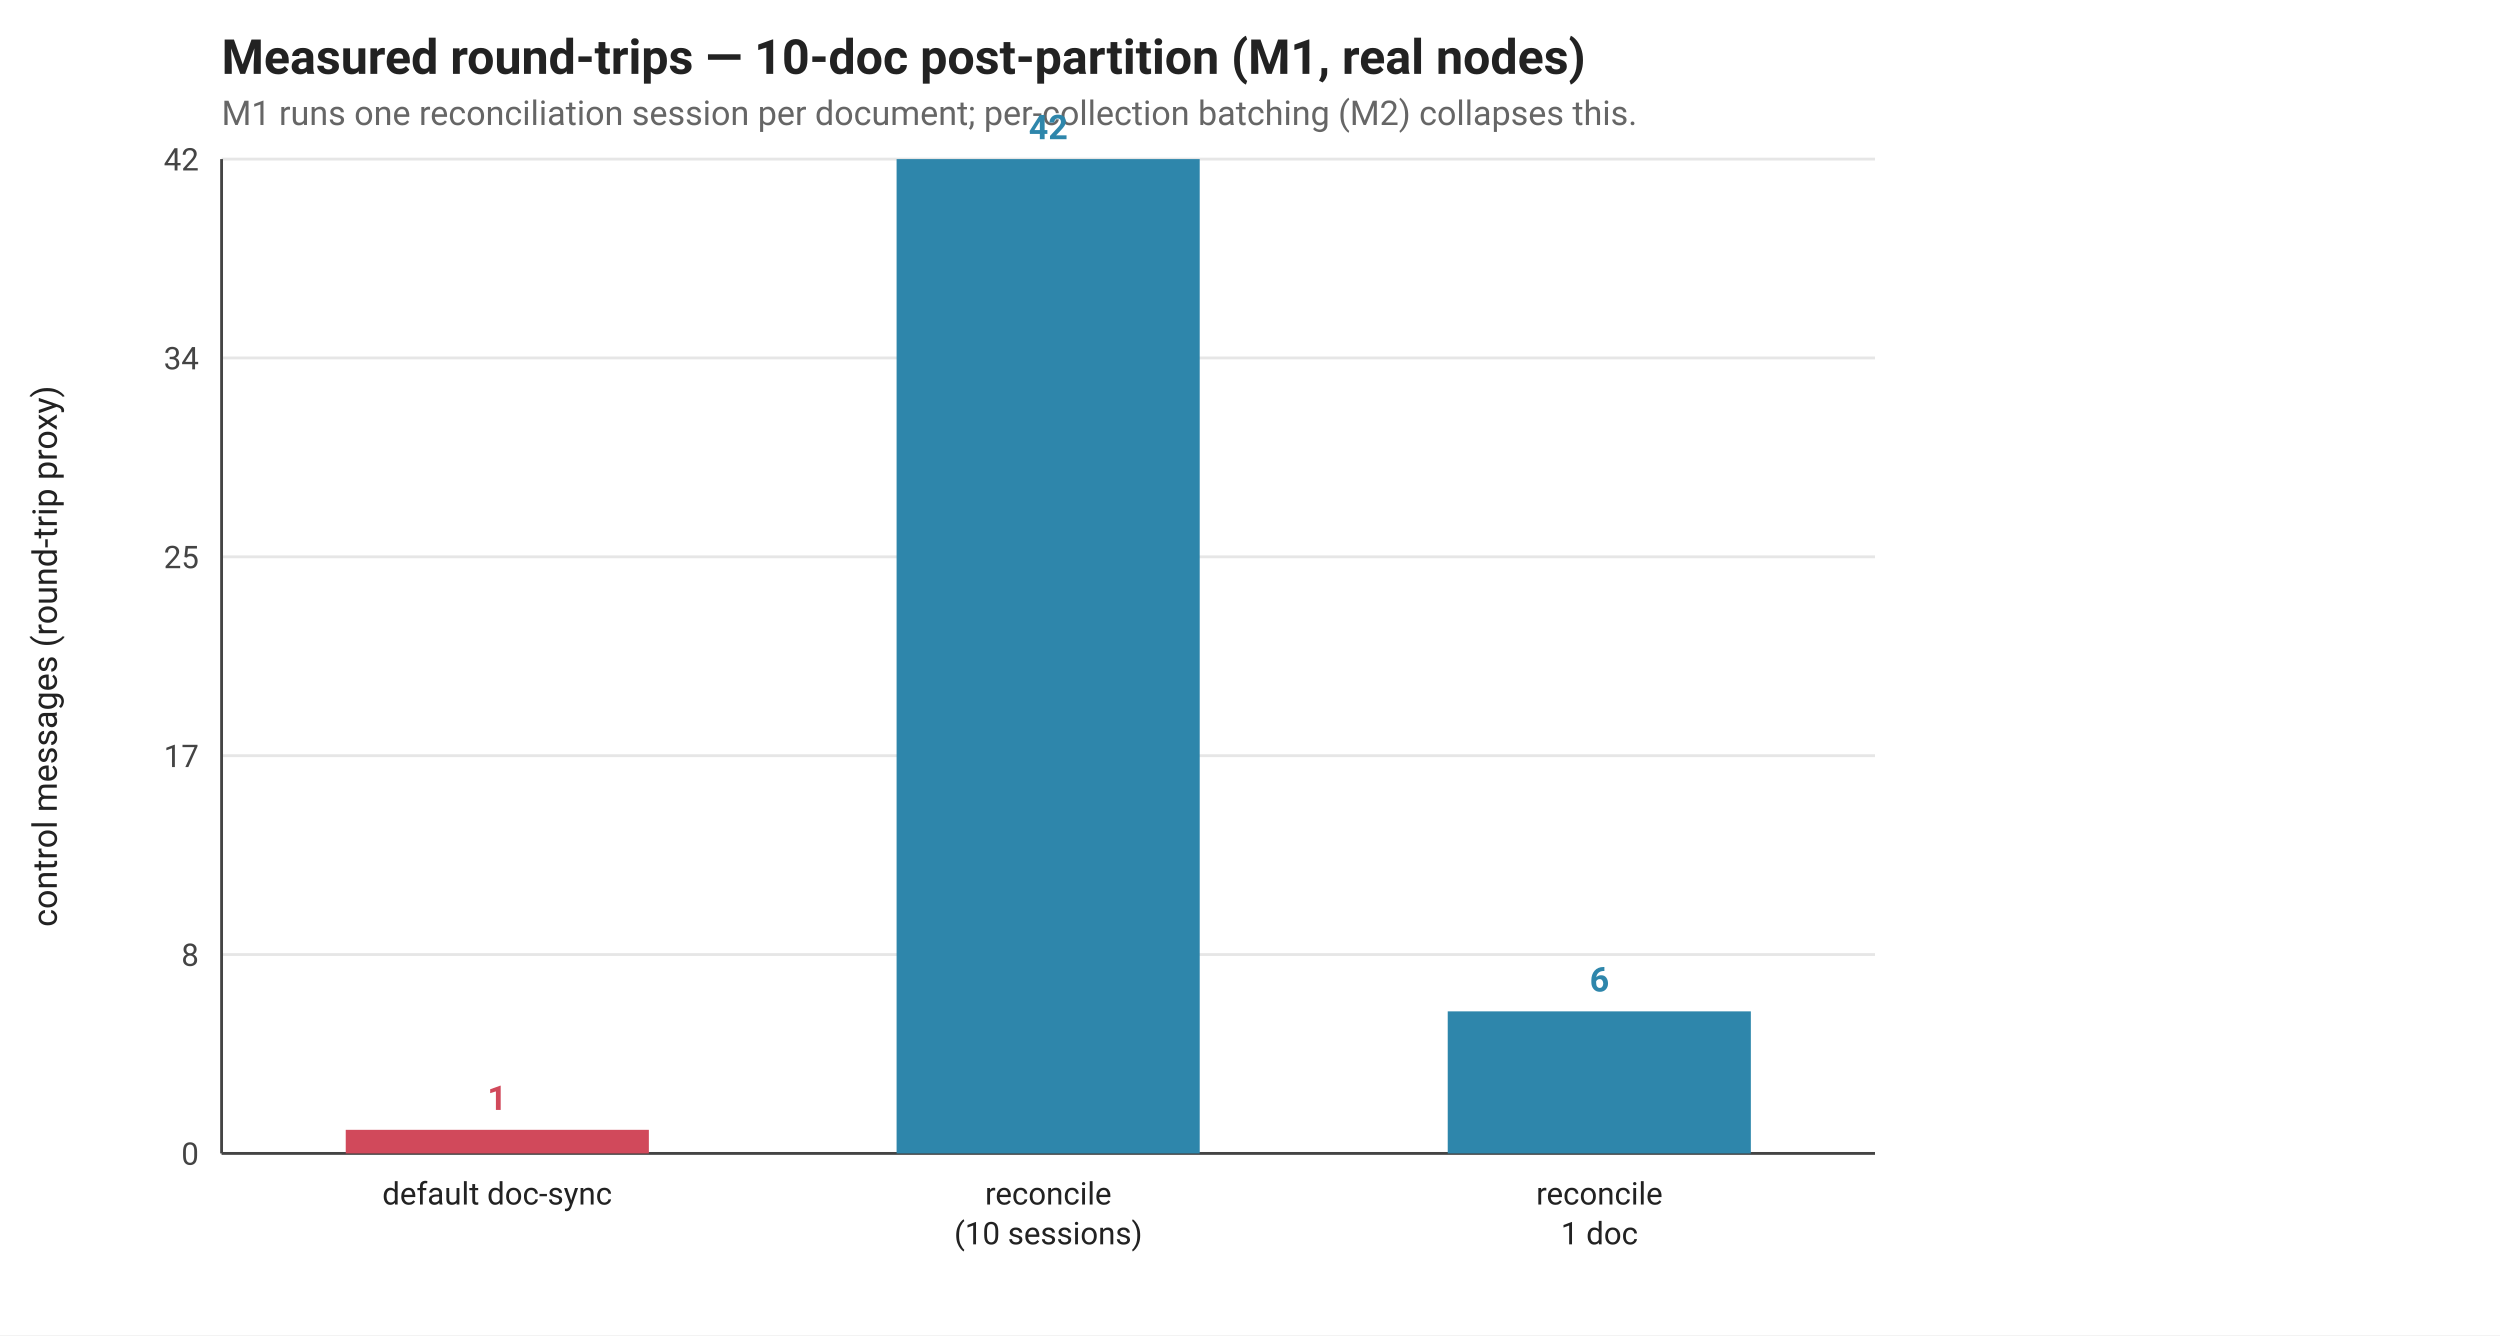
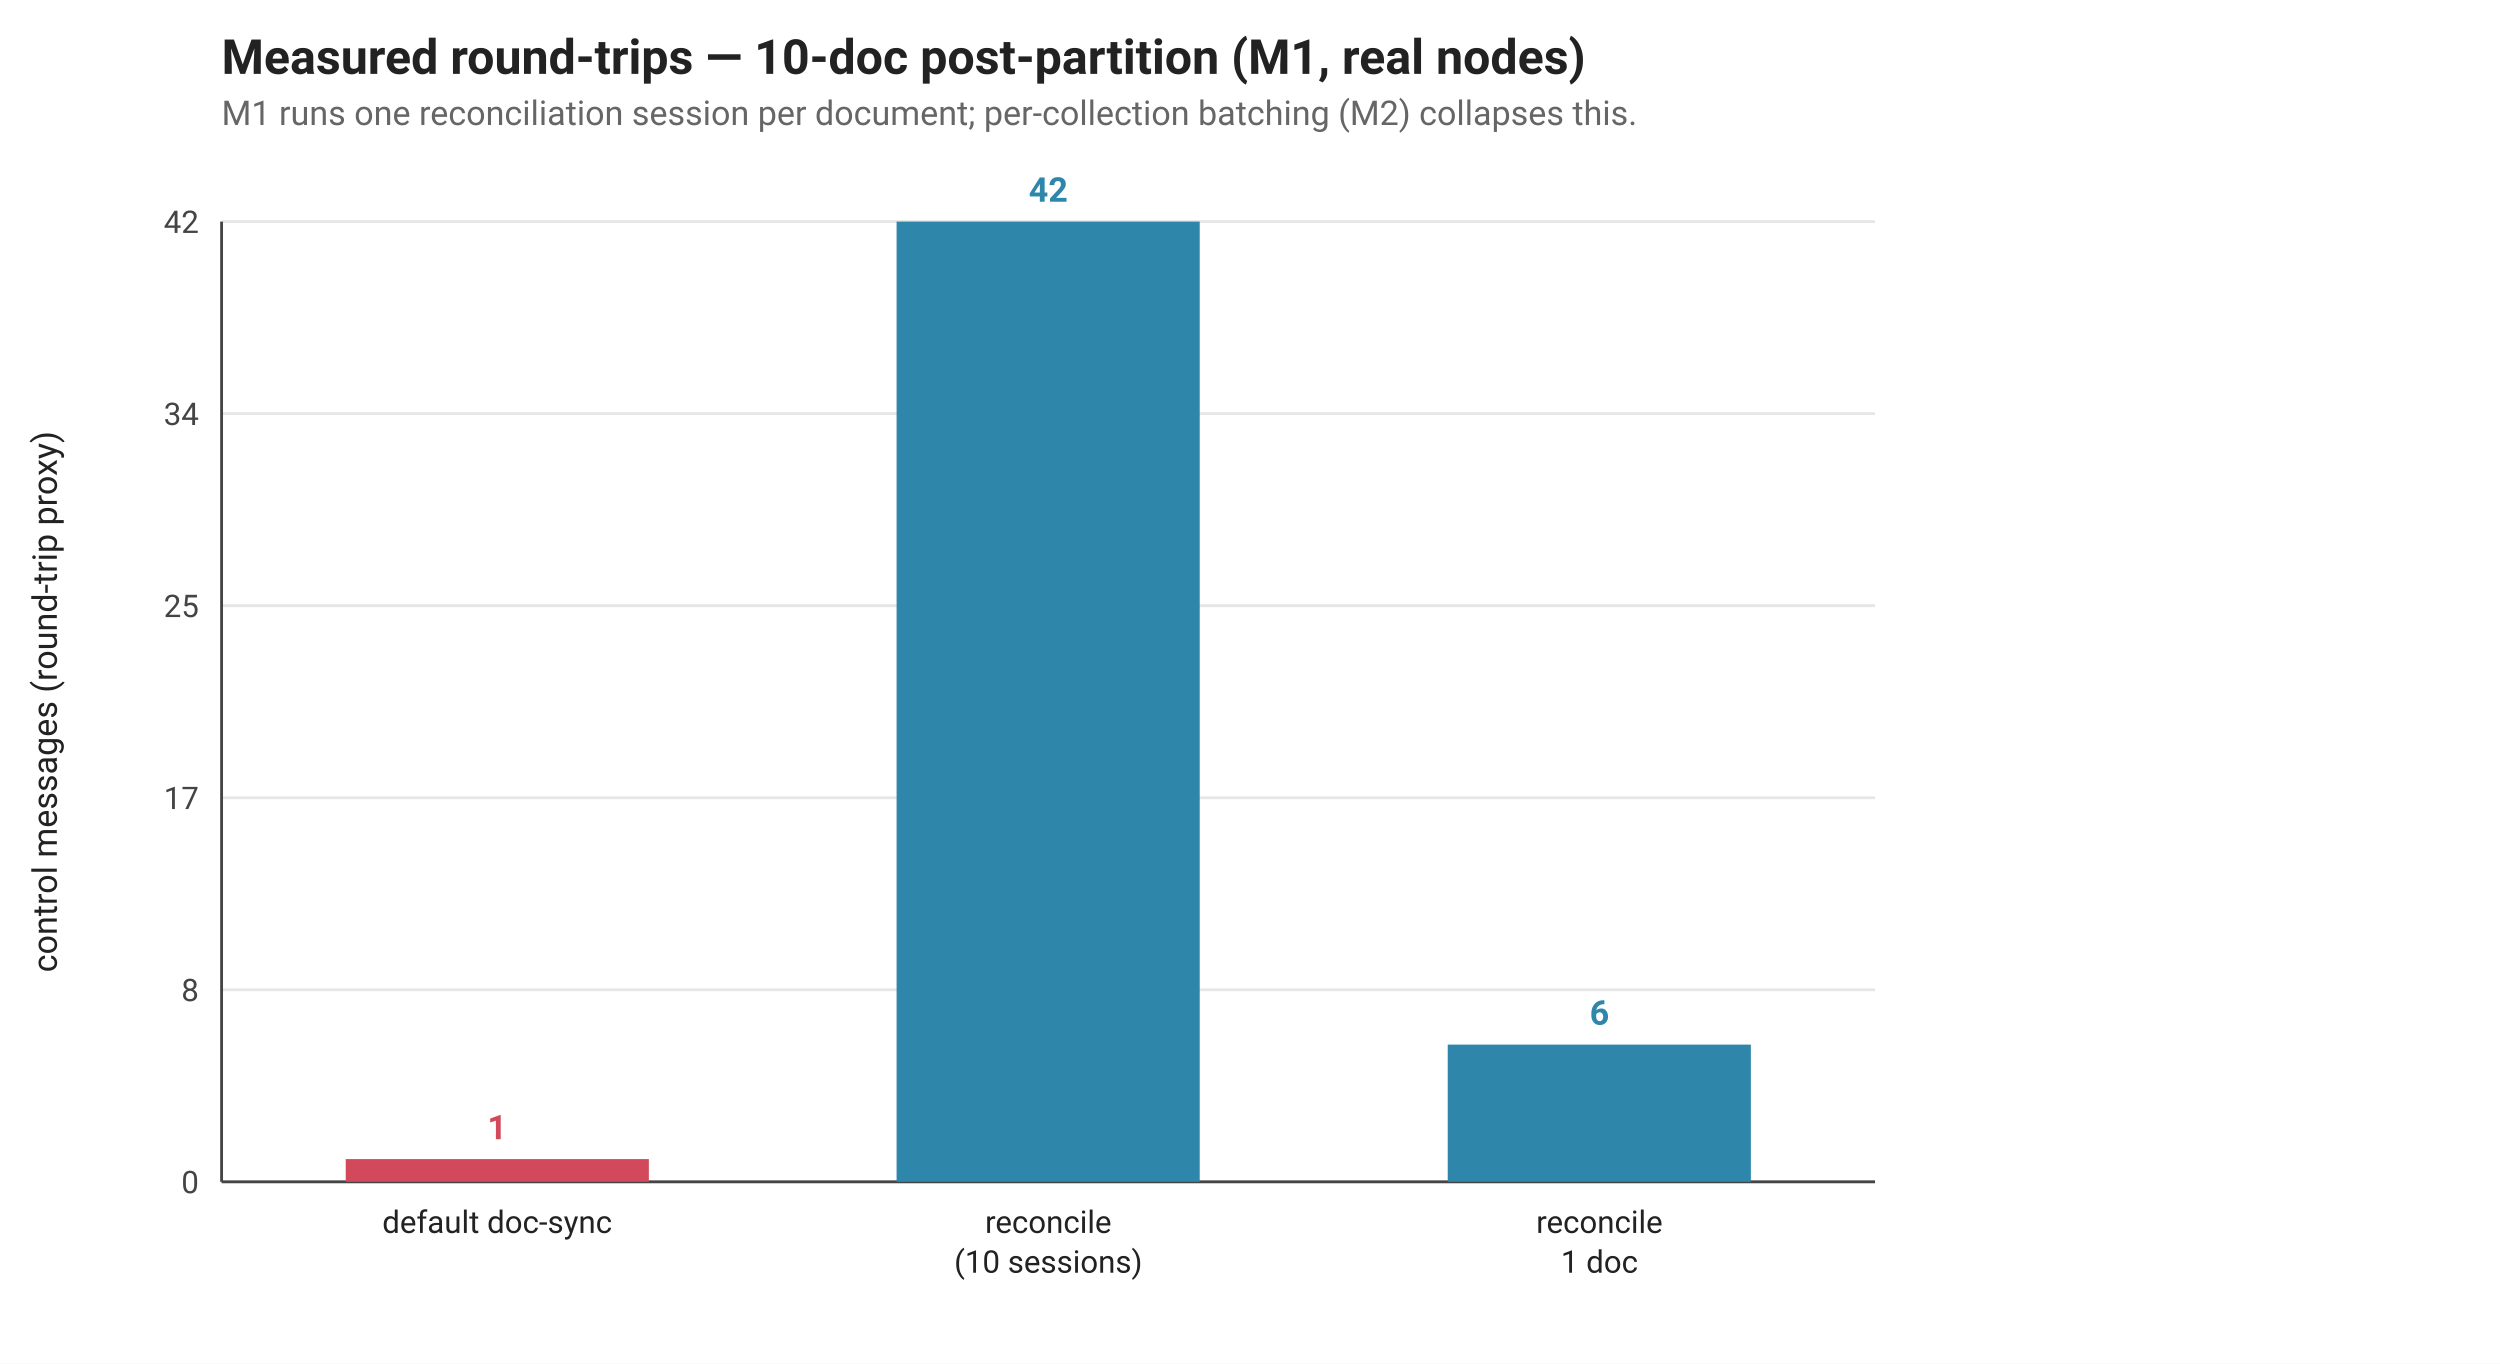
- <svg xmlns="http://www.w3.org/2000/svg" width="880" height="470" viewBox="0 0 880 470" font-family="-apple-system,Segoe UI,Roboto,sans-serif">
-   <rect width="880" height="470" fill="white" />
+ <svg xmlns="http://www.w3.org/2000/svg" width="880" height="480" viewBox="0 0 880 480" font-family="-apple-system,Segoe UI,Roboto,sans-serif">
+   <rect width="880" height="480" fill="white" />
  <text x="78" y="26" font-size="17" font-weight="700" fill="#222222">Measured round-trips — 10-doc post-partition (M1, real nodes)</text>
  <text x="78" y="44" font-size="12" fill="#666">M1 runs one reconciliation session per document; per-collection batching (M2) collapses this.</text>
-   <line x1="78" y1="406.0" x2="660" y2="406.0" stroke="#e6e6e6" />
-   <text x="70" y="410.0" font-size="11" fill="#444444" text-anchor="end">0</text>
-   <line x1="78" y1="336.0" x2="660" y2="336.0" stroke="#e6e6e6" />
-   <text x="70" y="340.0" font-size="11" fill="#444444" text-anchor="end">8</text>
-   <line x1="78" y1="266.0" x2="660" y2="266.0" stroke="#e6e6e6" />
-   <text x="70" y="270.0" font-size="11" fill="#444444" text-anchor="end">17</text>
-   <line x1="78" y1="196.0" x2="660" y2="196.0" stroke="#e6e6e6" />
-   <text x="70" y="200.0" font-size="11" fill="#444444" text-anchor="end">25</text>
-   <line x1="78" y1="126.0" x2="660" y2="126.0" stroke="#e6e6e6" />
-   <text x="70" y="130.0" font-size="11" fill="#444444" text-anchor="end">34</text>
-   <line x1="78" y1="56.0" x2="660" y2="56.0" stroke="#e6e6e6" />
-   <text x="70" y="60.0" font-size="11" fill="#444444" text-anchor="end">42</text>
-   <line x1="78" y1="56" x2="78" y2="406" stroke="#444444" />
-   <line x1="78" y1="406" x2="660" y2="406" stroke="#444444" />
-   <text x="20" y="231" font-size="12" fill="#222222" text-anchor="middle" transform="rotate(-90 20 231)">control messages (round-trip proxy)</text>
-   <rect x="121.7" y="397.7" width="106.7" height="8.3" fill="#d1495b" />
-   <text x="175.0" y="390.7" font-size="12" font-weight="600" fill="#d1495b" text-anchor="middle">1</text>
-   <text x="175.0" y="424.0" font-size="11" fill="#222222" text-anchor="middle">default doc-sync</text>
-   <rect x="315.6" y="56.0" width="106.7" height="350.0" fill="#2e86ab" />
-   <text x="369.0" y="49.0" font-size="12" font-weight="600" fill="#2e86ab" text-anchor="middle">42</text>
-   <text x="369.0" y="424.0" font-size="11" fill="#222222" text-anchor="middle">reconcile</text>
-   <text x="369.0" y="438.0" font-size="11" fill="#222222" text-anchor="middle">(10 sessions)</text>
-   <rect x="509.6" y="356.0" width="106.7" height="50.0" fill="#2e86ab" />
-   <text x="563.0" y="349.0" font-size="12" font-weight="600" fill="#2e86ab" text-anchor="middle">6</text>
-   <text x="563.0" y="424.0" font-size="11" fill="#222222" text-anchor="middle">reconcile</text>
-   <text x="563.0" y="438.0" font-size="11" fill="#222222" text-anchor="middle">1 doc</text>
+   <line x1="78" y1="416.0" x2="660" y2="416.0" stroke="#e6e6e6" />
+   <text x="70" y="420.0" font-size="11" fill="#444444" text-anchor="end">0</text>
+   <line x1="78" y1="348.4" x2="660" y2="348.4" stroke="#e6e6e6" />
+   <text x="70" y="352.4" font-size="11" fill="#444444" text-anchor="end">8</text>
+   <line x1="78" y1="280.8" x2="660" y2="280.8" stroke="#e6e6e6" />
+   <text x="70" y="284.8" font-size="11" fill="#444444" text-anchor="end">17</text>
+   <line x1="78" y1="213.2" x2="660" y2="213.2" stroke="#e6e6e6" />
+   <text x="70" y="217.2" font-size="11" fill="#444444" text-anchor="end">25</text>
+   <line x1="78" y1="145.6" x2="660" y2="145.6" stroke="#e6e6e6" />
+   <text x="70" y="149.6" font-size="11" fill="#444444" text-anchor="end">34</text>
+   <line x1="78" y1="78.0" x2="660" y2="78.0" stroke="#e6e6e6" />
+   <text x="70" y="82.0" font-size="11" fill="#444444" text-anchor="end">42</text>
+   <line x1="78" y1="78" x2="78" y2="416" stroke="#444444" />
+   <line x1="78" y1="416" x2="660" y2="416" stroke="#444444" />
+   <text x="20" y="247" font-size="12" fill="#222222" text-anchor="middle" transform="rotate(-90 20 247)">control messages (round-trip proxy)</text>
+   <rect x="121.7" y="408.0" width="106.7" height="8.0" fill="#d1495b" />
+   <text x="175.0" y="401.0" font-size="12" font-weight="600" fill="#d1495b" text-anchor="middle">1</text>
+   <text x="175.0" y="434.0" font-size="11" fill="#222222" text-anchor="middle">default doc-sync</text>
+   <rect x="315.6" y="78.0" width="106.7" height="338.0" fill="#2e86ab" />
+   <text x="369.0" y="71.0" font-size="12" font-weight="600" fill="#2e86ab" text-anchor="middle">42</text>
+   <text x="369.0" y="434.0" font-size="11" fill="#222222" text-anchor="middle">reconcile</text>
+   <text x="369.0" y="448.0" font-size="11" fill="#222222" text-anchor="middle">(10 sessions)</text>
+   <rect x="509.6" y="367.7" width="106.7" height="48.3" fill="#2e86ab" />
+   <text x="563.0" y="360.7" font-size="12" font-weight="600" fill="#2e86ab" text-anchor="middle">6</text>
+   <text x="563.0" y="434.0" font-size="11" fill="#222222" text-anchor="middle">reconcile</text>
+   <text x="563.0" y="448.0" font-size="11" fill="#222222" text-anchor="middle">1 doc</text>
</svg>
